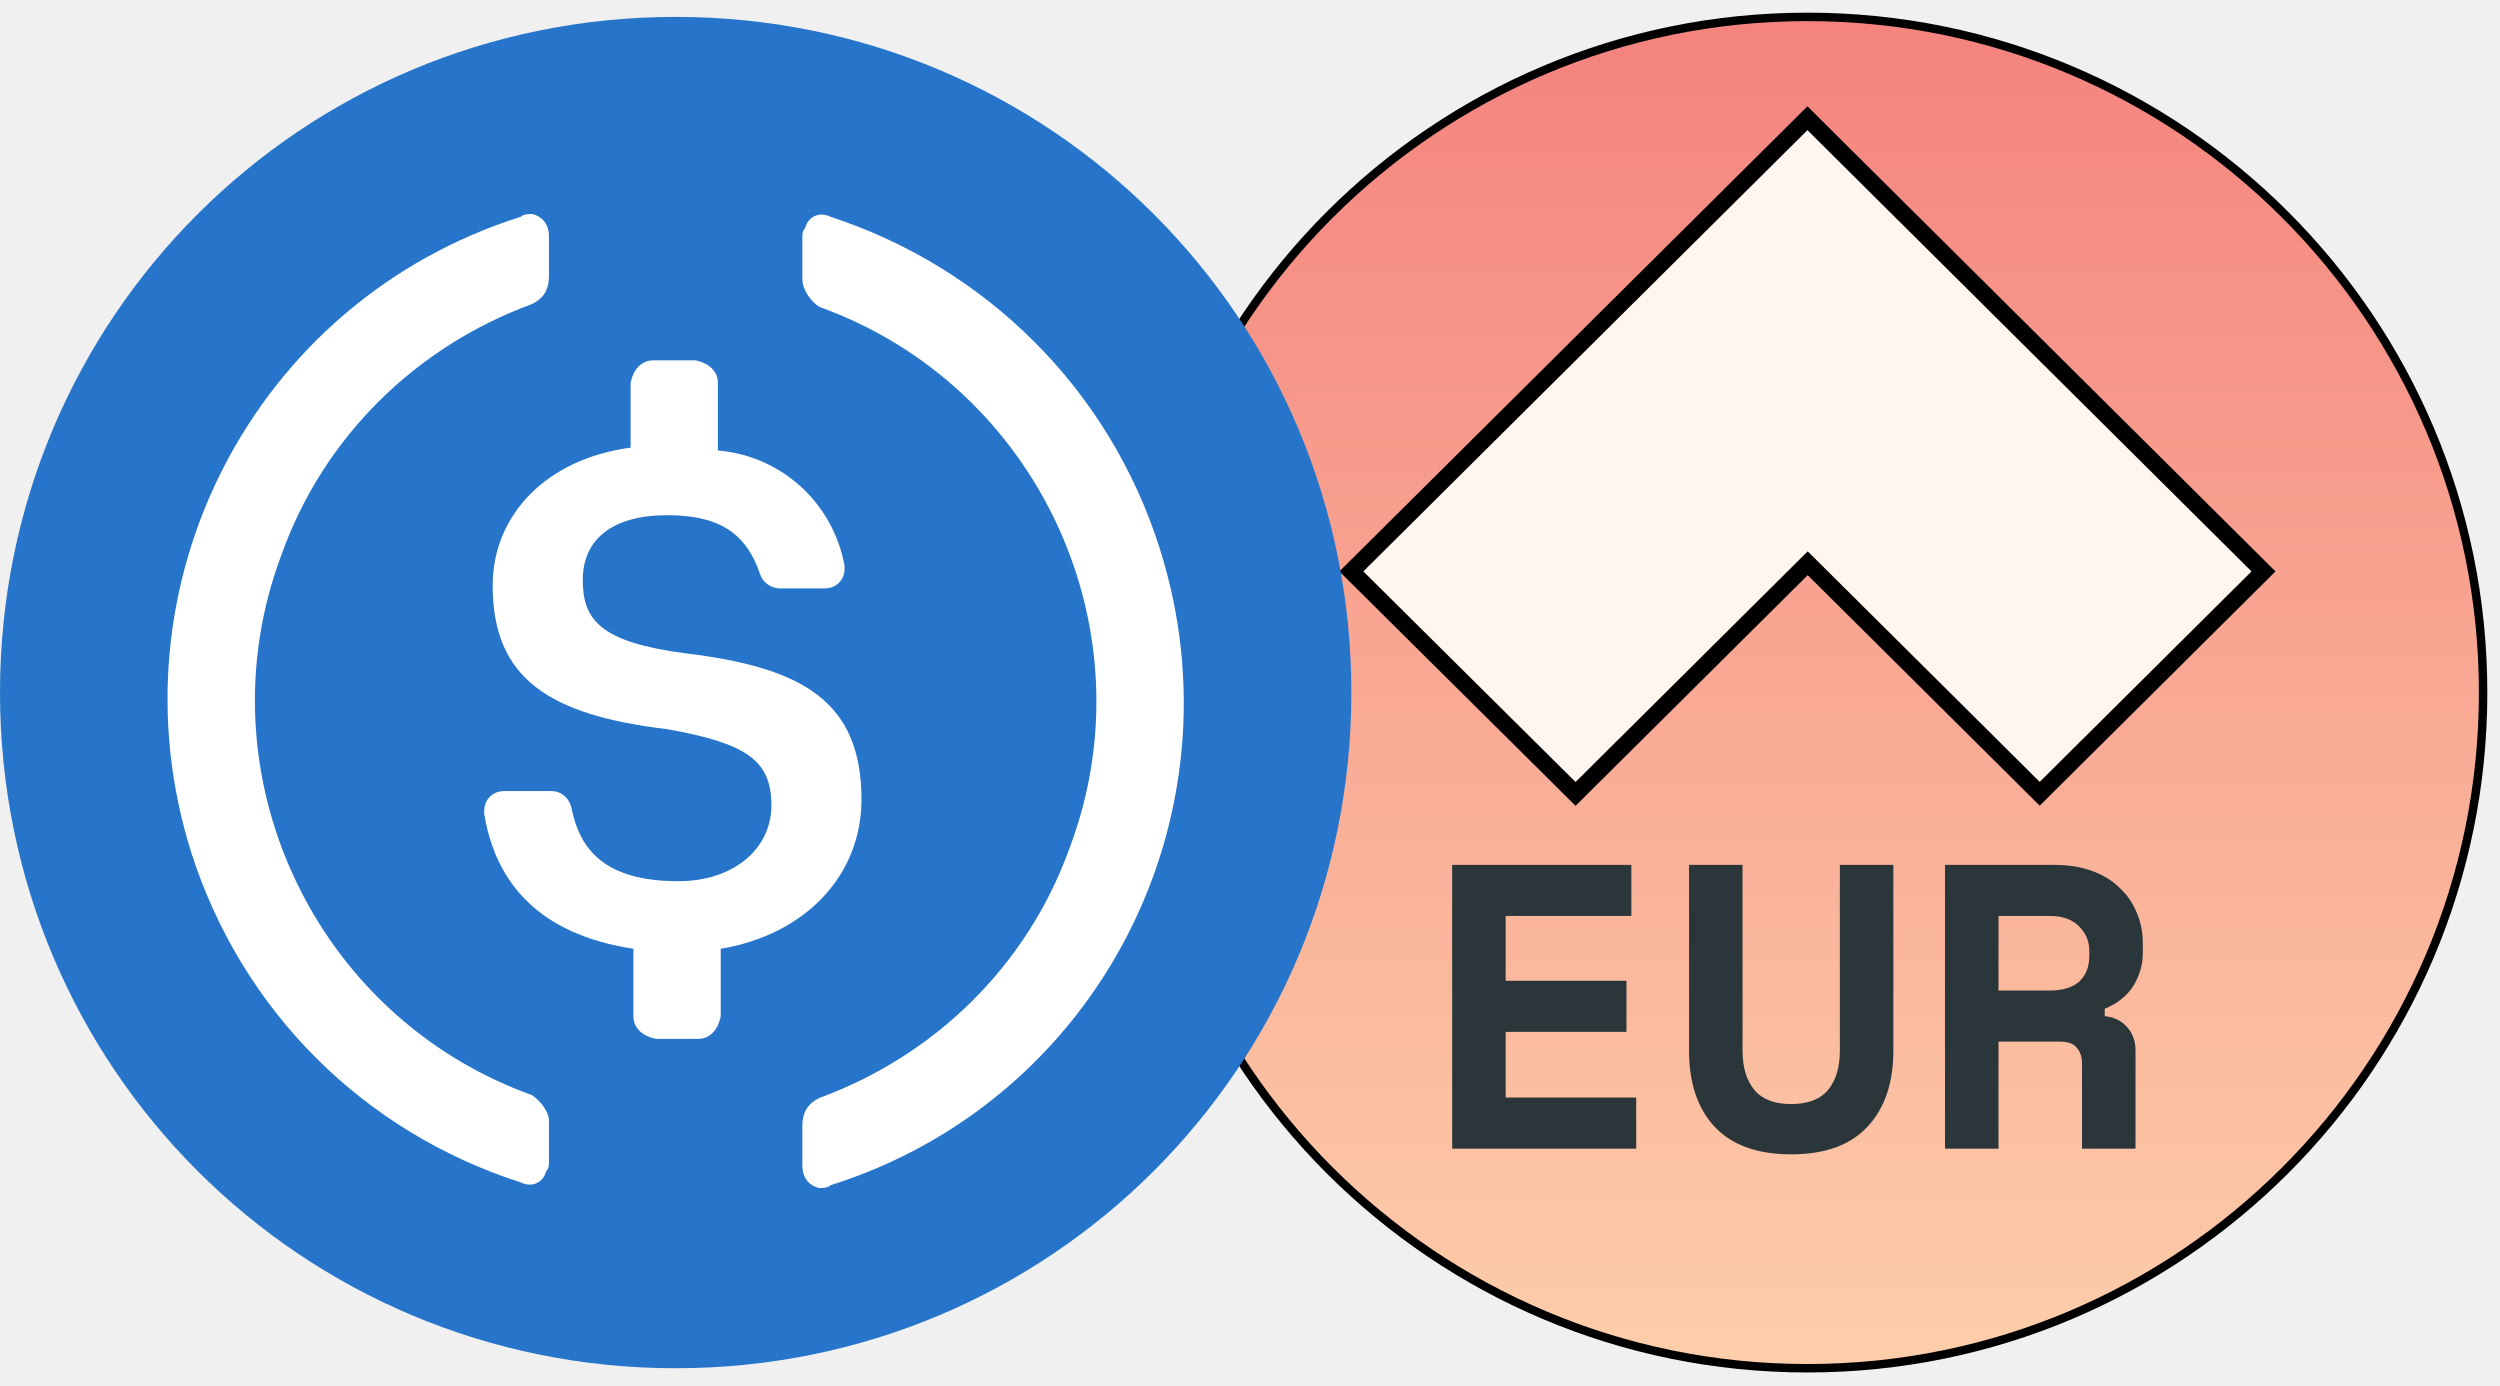
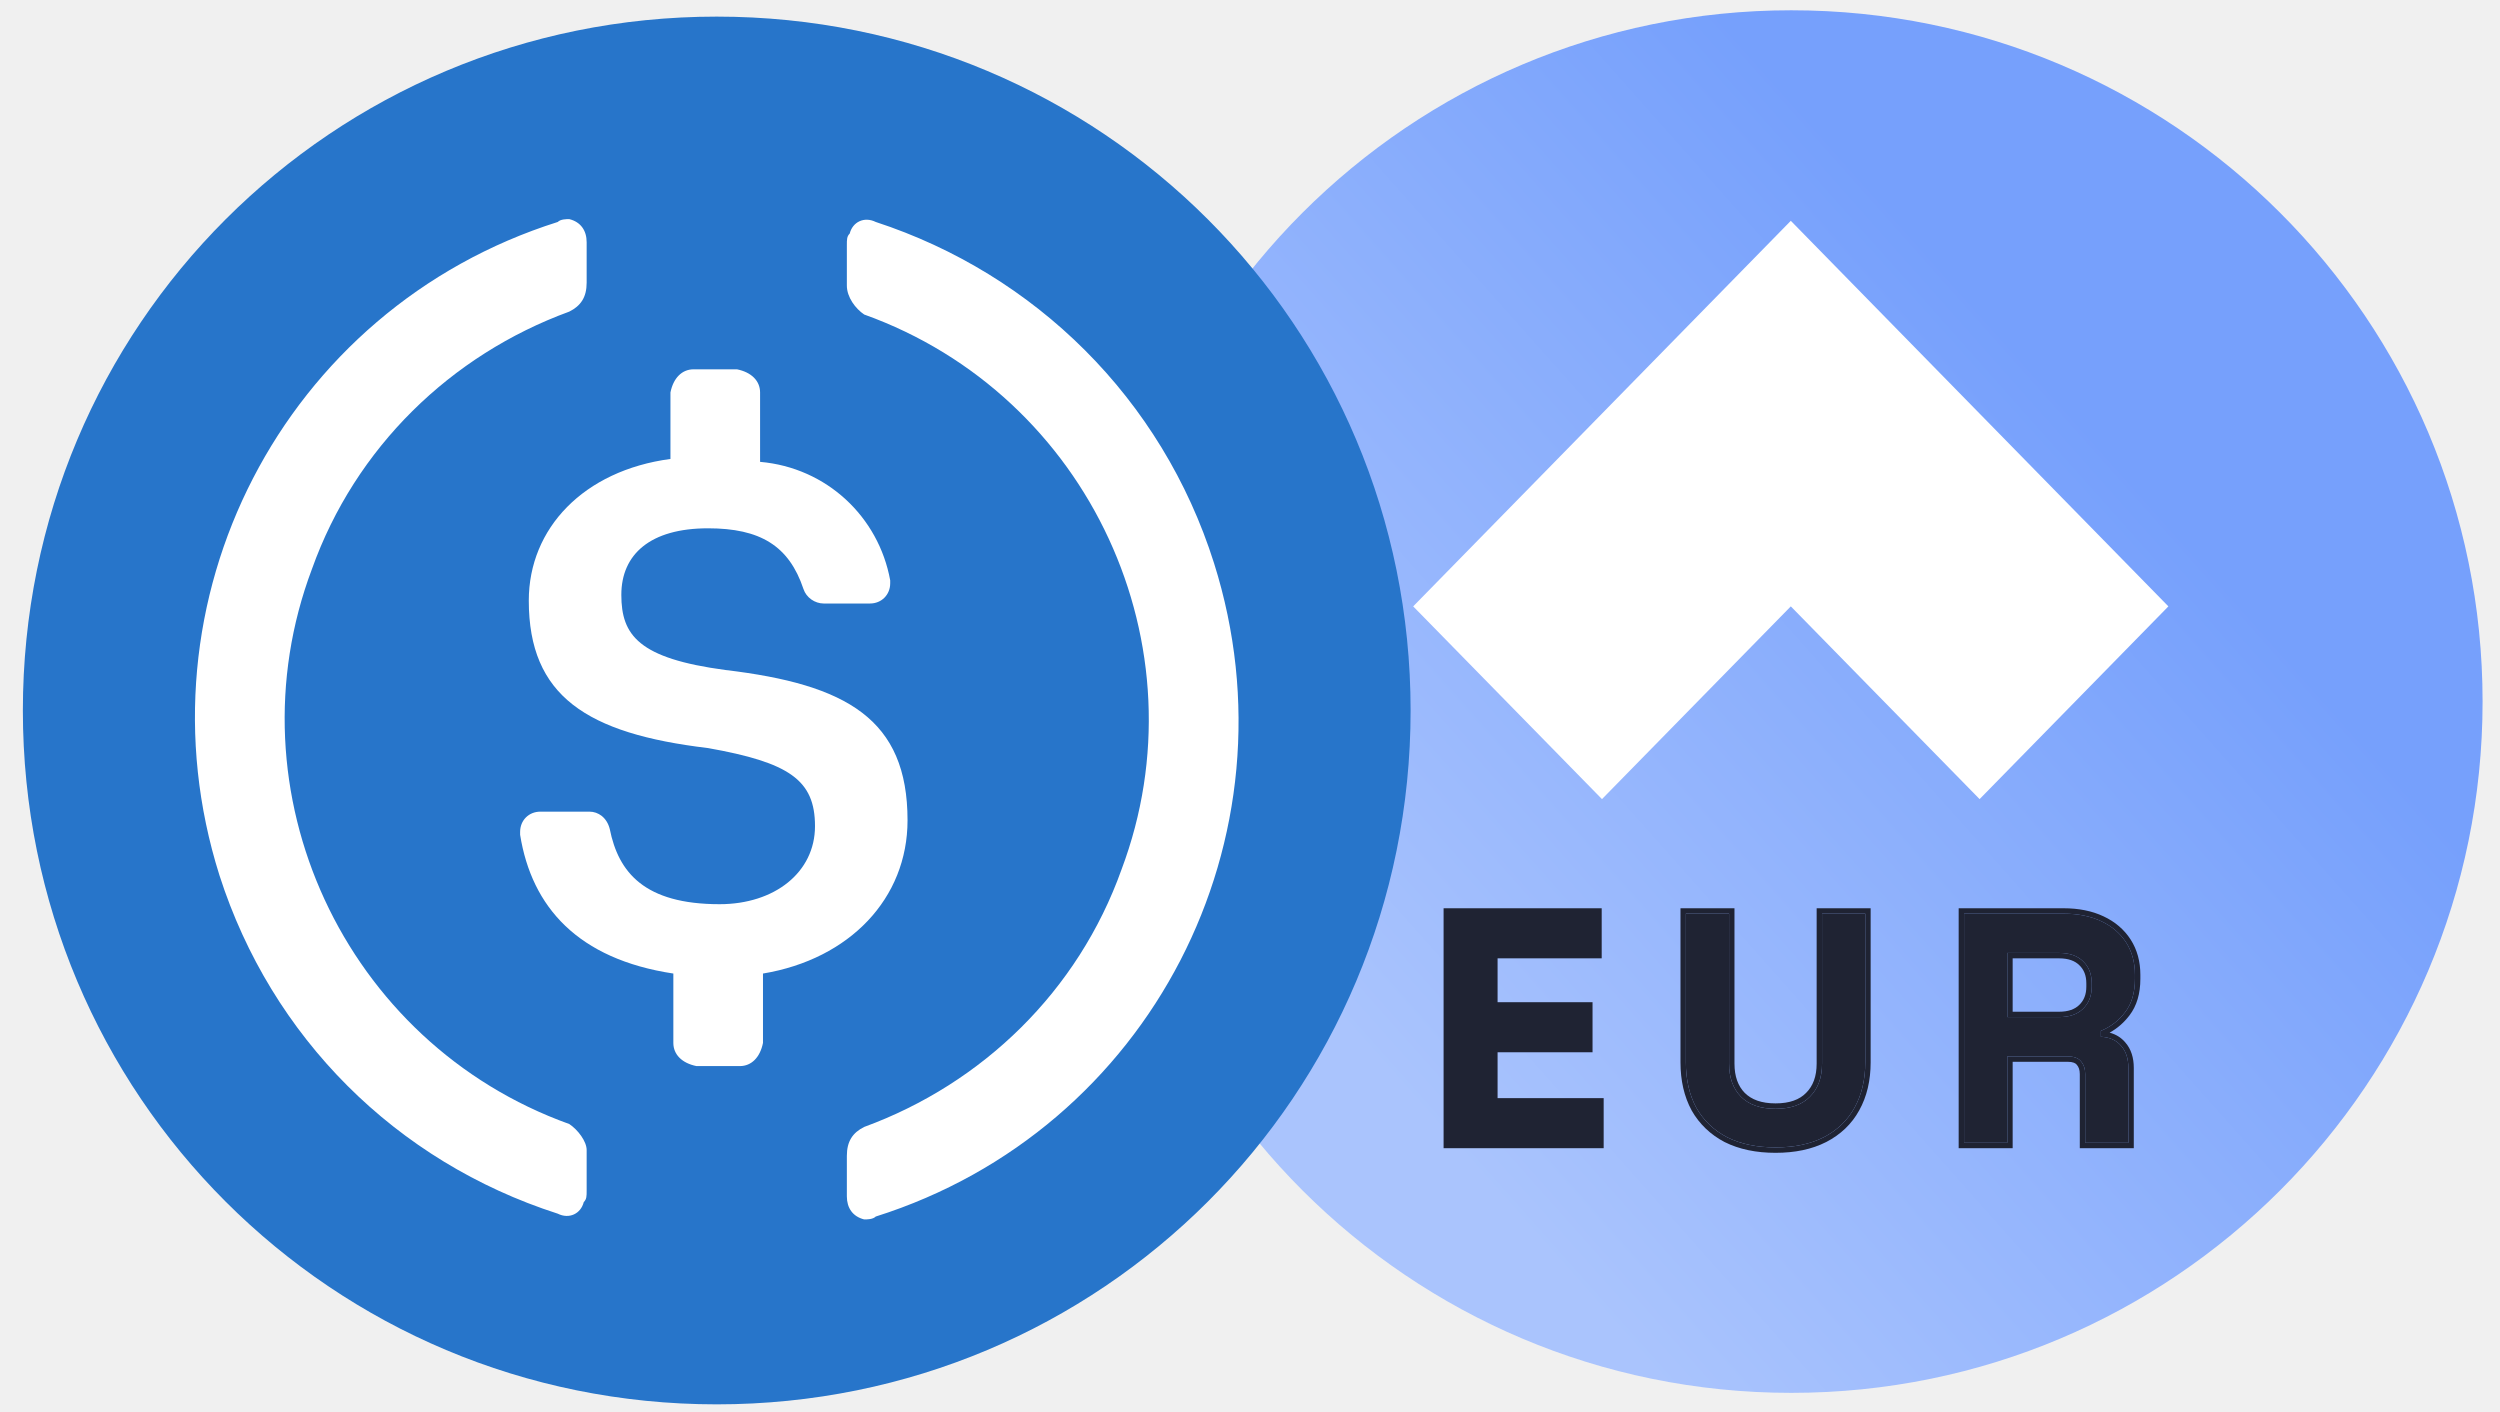
- <svg xmlns="http://www.w3.org/2000/svg" fill="none" height="82" viewBox="0 0 148 82" width="148">
-   <linearGradient id="a" gradientUnits="userSpaceOnUse" x1="107" x2="107" y1="1" y2="81">
-     <stop offset="0" stop-color="#f4837d" />
-     <stop offset="1" stop-color="#fdceaa" />
-   </linearGradient>
-   <path d="m107 81c22.091 0 40-17.909 40-40s-17.909-40-40-40c-22.091 0-40 17.909-40 40s17.909 40 40 40z" fill="url(#a)" stroke="#000" stroke-width=".5" />
-   <path d="m80 33.828 27-26.828 27 26.828-13.249 13.164-13.491-13.406-.243-.241-.243.241-13.5 13.414z" fill="#fff6f0" stroke="#000" />
-   <path d="m85.968 51.2h10.608v3.024h-7.44v3.84h7.152v3.024h-7.152v3.888h7.728v3.024h-10.896zm26.119 0v10.992c0 1.92-.512 3.424-1.536 4.512-1.008 1.088-2.512 1.632-4.512 1.632s-3.512-.544-4.536-1.632c-1.008-1.088-1.512-2.592-1.512-4.512v-10.992h3.168v10.992c0 .992.232 1.768.696 2.328s1.192.84 2.184.84 1.72-.28 2.184-.84.696-1.336.696-2.328v-10.992zm14.336 16.8h-3.168v-5.04c0-.384-.104-.696-.312-.936-.192-.24-.52-.36-.984-.36h-3.648v6.336h-3.168v-16.8h6.432c.864 0 1.624.12 2.28.36s1.2.576 1.632 1.008c.448.416.784.904 1.008 1.464.24.56.36 1.16.36 1.8v.576c0 .688-.184 1.336-.552 1.944-.368.592-.936 1.048-1.704 1.368v.432c.56.064 1 .28 1.32.648.336.368.504.832.504 1.392zm-8.112-9.36h3.024c.768 0 1.352-.176 1.752-.528.4-.368.6-.88.6-1.536v-.288c0-.56-.2-1.04-.6-1.44-.4-.416-.984-.624-1.752-.624h-3.024z" fill="#2a363a" />
-   <path d="m40 81c22.167 0 40-17.833 40-40s-17.833-40-40-40-40 17.833-40 40 17.833 40 40 40z" fill="#2775ca" />
-   <g fill="#fff">
-     <path d="m50.999 47.333c0-5.833-3.5-7.833-10.5-8.666-5-.667-6-2-6-4.334s1.667-3.833 5-3.833c3 0 4.667 1 5.5 3.5.167.5.667.833 1.167.833h2.666c.667 0 1.167-.5 1.167-1.166v-.167c-.667-3.667-3.667-6.5-7.5-6.833v-4c0-.667-.5-1.167-1.333-1.334h-2.5c-.667 0-1.167.5-1.334 1.334v3.833c-5 .667-8.166 4-8.166 8.167 0 5.5 3.333 7.666 10.333 8.5 4.667.833 6.167 1.833 6.167 4.5s-2.334 4.5-5.5 4.5c-4.334 0-5.834-1.834-6.334-4.334-.166-.666-.666-1-1.166-1h-2.834c-.666 0-1.166.5-1.166 1.167v.167c.666 4.166 3.333 7.166 8.833 8v4c0 .666.5 1.166 1.333 1.333h2.5c.667 0 1.167-.5 1.334-1.333v-4c5-.834 8.333-4.334 8.333-8.834z" />
-     <path d="m31.499 64.833c-13-4.666-19.667-19.166-14.833-32 2.5-7 8-12.333 14.833-14.833.667-.333 1-.833 1-1.667v-2.333c0-.667-.333-1.167-1-1.333-.167 0-.5 0-.667.166-15.833 5-24.5 21.834-19.5 37.667 3 9.333 10.167 16.5 19.5 19.5.667.333 1.334 0 1.5-.667.167-.166.167-.333.167-.666v-2.334c0-.5-.5-1.166-1-1.5zm17.667-52c-.667-.333-1.334 0-1.5.667-.167.167-.167.333-.167.667v2.333c0 .667.5 1.333 1 1.667 13 4.666 19.667 19.166 14.833 32-2.5 7-8 12.333-14.833 14.833-.667.333-1 .833-1 1.667v2.333c0 .667.333 1.167 1 1.333.167 0 .5 0 .667-.166 15.833-5 24.5-21.834 19.5-37.667-3-9.5-10.334-16.667-19.5-19.667z" />
+ <svg xmlns="http://www.w3.org/2000/svg" width="62" height="35" viewBox="0 0 62 35" fill="none">
+   <g clip-path="url(#clip0_624_15861)">
+     <circle cx="44.424" cy="17.399" r="17.144" fill="url(#paint0_linear_624_15861)" />
+     <path d="M53.776 15.038L44.412 5.476L35.047 15.038L39.729 19.818L44.412 15.038L49.094 19.818L53.776 15.038Z" fill="white" />
+     <path d="M44.034 28.456C43.569 28.456 43.168 28.372 42.833 28.204C42.502 28.031 42.248 27.787 42.069 27.473C41.896 27.154 41.81 26.778 41.81 26.345V22.659H42.881V26.377C42.881 26.724 42.979 26.997 43.174 27.197C43.374 27.398 43.661 27.498 44.034 27.498C44.408 27.498 44.692 27.398 44.887 27.197C45.087 26.997 45.187 26.724 45.187 26.377V22.659H46.259V26.345C46.259 26.778 46.169 27.154 45.991 27.473C45.818 27.787 45.563 28.031 45.228 28.204C44.898 28.372 44.5 28.456 44.034 28.456Z" fill="#1F2333" />
+     <path d="M48.709 28.342V22.659H51.177C51.534 22.659 51.845 22.721 52.111 22.846C52.376 22.97 52.581 23.146 52.728 23.373C52.874 23.601 52.947 23.869 52.947 24.177V24.274C52.947 24.616 52.866 24.892 52.703 25.103C52.541 25.314 52.341 25.468 52.102 25.565V25.712C52.319 25.722 52.487 25.798 52.606 25.939C52.725 26.074 52.784 26.256 52.784 26.483V28.342H51.713V26.637C51.713 26.507 51.678 26.402 51.607 26.32C51.542 26.239 51.431 26.199 51.274 26.199H49.781V28.342H48.709ZM49.781 25.224H51.063C51.318 25.224 51.515 25.157 51.656 25.021C51.802 24.881 51.875 24.697 51.875 24.469V24.388C51.875 24.161 51.805 23.98 51.664 23.844C51.523 23.703 51.323 23.633 51.063 23.633H49.781V25.224Z" fill="#1F2333" />
+     <path fill-rule="evenodd" clip-rule="evenodd" d="M35.801 28.476V22.525H39.722V23.767H37.14V24.855H39.495V26.097H37.14V27.234H39.771V28.476H35.801ZM42.772 28.323L42.77 28.323C42.418 28.138 42.145 27.876 41.953 27.54L41.953 27.538L41.952 27.537C41.766 27.195 41.676 26.796 41.676 26.345V22.525H43.015V26.377C43.015 26.697 43.104 26.934 43.269 27.103C43.437 27.271 43.685 27.364 44.034 27.364C44.384 27.364 44.629 27.27 44.791 27.104L44.792 27.103C44.962 26.933 45.053 26.697 45.053 26.377V22.525H46.392V26.345C46.392 26.796 46.299 27.196 46.108 27.538C45.921 27.877 45.647 28.138 45.289 28.323L45.288 28.323C44.935 28.503 44.515 28.59 44.034 28.59C43.553 28.59 43.131 28.503 42.773 28.324L42.772 28.323ZM45.991 27.473C46.169 27.154 46.259 26.778 46.259 26.345V22.659H45.187V26.377C45.187 26.724 45.087 26.997 44.887 27.197C44.692 27.398 44.408 27.498 44.034 27.498C43.661 27.498 43.374 27.398 43.174 27.197C42.979 26.997 42.881 26.724 42.881 26.377V22.659H41.81V26.345C41.81 26.778 41.896 27.154 42.069 27.473C42.248 27.787 42.502 28.031 42.833 28.204C43.168 28.372 43.569 28.456 44.034 28.456C44.5 28.456 44.898 28.372 45.228 28.204C45.563 28.031 45.818 27.787 45.991 27.473ZM48.575 28.476V22.525H51.177C51.55 22.525 51.881 22.59 52.167 22.725C52.453 22.859 52.679 23.051 52.84 23.301C53.002 23.553 53.081 23.847 53.081 24.177V24.275C53.081 24.637 52.994 24.944 52.809 25.184C52.672 25.363 52.508 25.505 52.319 25.61C52.473 25.651 52.604 25.73 52.707 25.852C52.852 26.017 52.918 26.232 52.918 26.483V28.476H51.579V26.637C51.579 26.532 51.551 26.46 51.506 26.408L51.504 26.406L51.503 26.404C51.474 26.368 51.412 26.332 51.274 26.332H49.914V28.476H48.575ZM49.781 26.199H51.274C51.431 26.199 51.542 26.239 51.607 26.32C51.678 26.402 51.713 26.507 51.713 26.637V28.342H52.784V26.483C52.784 26.256 52.725 26.074 52.606 25.939C52.487 25.798 52.319 25.722 52.102 25.712V25.565C52.341 25.468 52.541 25.314 52.703 25.103C52.866 24.892 52.947 24.616 52.947 24.274V24.177C52.947 23.869 52.874 23.601 52.728 23.373C52.581 23.146 52.376 22.97 52.111 22.846C51.845 22.721 51.534 22.659 51.177 22.659H48.709V28.342H49.781V26.199ZM51.57 23.94L51.569 23.939C51.461 23.83 51.299 23.767 51.063 23.767H49.914V25.091H51.063C51.294 25.091 51.454 25.03 51.563 24.925C51.68 24.813 51.741 24.665 51.741 24.469V24.388C51.741 24.191 51.681 24.047 51.571 23.941L51.57 23.94ZM51.656 25.021C51.515 25.157 51.318 25.224 51.063 25.224H49.781V23.633H51.063C51.323 23.633 51.523 23.703 51.664 23.844C51.805 23.98 51.875 24.161 51.875 24.388V24.469C51.875 24.697 51.802 24.881 51.656 25.021Z" fill="#1F2333" />
  </g>
+   <path d="M17.775 34.828C27.311 34.828 34.983 27.156 34.983 17.62C34.983 8.084 27.311 0.412 17.775 0.412C8.239 0.412 0.567 8.084 0.567 17.62C0.567 27.156 8.239 34.828 17.775 34.828Z" fill="#2775CA" />
+   <path d="M22.507 20.344C22.507 17.835 21.001 16.974 17.99 16.616C15.839 16.329 15.409 15.755 15.409 14.752C15.409 13.748 16.126 13.102 17.559 13.102C18.85 13.102 19.567 13.533 19.926 14.608C19.997 14.823 20.212 14.967 20.428 14.967H21.575C21.861 14.967 22.077 14.752 22.077 14.465V14.393C21.79 12.816 20.499 11.597 18.85 11.454V9.733C18.85 9.446 18.635 9.231 18.277 9.159H17.201C16.914 9.159 16.699 9.374 16.627 9.733V11.382C14.476 11.669 13.114 13.102 13.114 14.895C13.114 17.261 14.548 18.193 17.559 18.552C19.567 18.91 20.212 19.34 20.212 20.488C20.212 21.635 19.209 22.424 17.846 22.424C15.982 22.424 15.337 21.635 15.122 20.559C15.05 20.273 14.835 20.129 14.62 20.129H13.401C13.114 20.129 12.899 20.344 12.899 20.631V20.703C13.186 22.495 14.333 23.786 16.699 24.144V25.865C16.699 26.152 16.914 26.367 17.273 26.439H18.348C18.635 26.439 18.85 26.224 18.922 25.865V24.144C21.073 23.786 22.507 22.28 22.507 20.344Z" fill="white" />
+   <path d="M14.118 27.876C8.526 25.868 5.658 19.631 7.737 14.11C8.813 11.098 11.179 8.804 14.118 7.728C14.405 7.585 14.549 7.37 14.549 7.011V6.007C14.549 5.721 14.405 5.505 14.118 5.434C14.047 5.434 13.903 5.434 13.832 5.505C7.02 7.656 3.292 14.898 5.443 21.71C6.733 25.725 9.816 28.808 13.832 30.099C14.118 30.242 14.405 30.099 14.477 29.812C14.549 29.74 14.549 29.669 14.549 29.525V28.521C14.549 28.306 14.333 28.019 14.118 27.876ZM21.719 5.505C21.432 5.362 21.145 5.505 21.073 5.792C21.002 5.864 21.002 5.936 21.002 6.079V7.083C21.002 7.37 21.217 7.656 21.432 7.8C27.024 9.807 29.892 16.045 27.813 21.566C26.738 24.578 24.371 26.872 21.432 27.948C21.145 28.091 21.002 28.306 21.002 28.665V29.669C21.002 29.955 21.145 30.17 21.432 30.242C21.503 30.242 21.647 30.242 21.719 30.17C28.53 28.019 32.259 20.778 30.108 13.966C28.817 9.879 25.662 6.796 21.719 5.505Z" fill="white" />
+   <defs>
+     <linearGradient id="paint0_linear_624_15861" x1="32.84" y1="27.788" x2="51.989" y2="10.757" gradientUnits="userSpaceOnUse">
+       <stop offset="0.073" stop-color="#AAC4FD" />
+       <stop offset="1" stop-color="#76A0FC" />
+     </linearGradient>
+     <clipPath id="clip0_624_15861">
+       <rect width="34.41" height="34.41" fill="white" transform="translate(27.2835 0.257812)" />
+     </clipPath>
+   </defs>
</svg>
